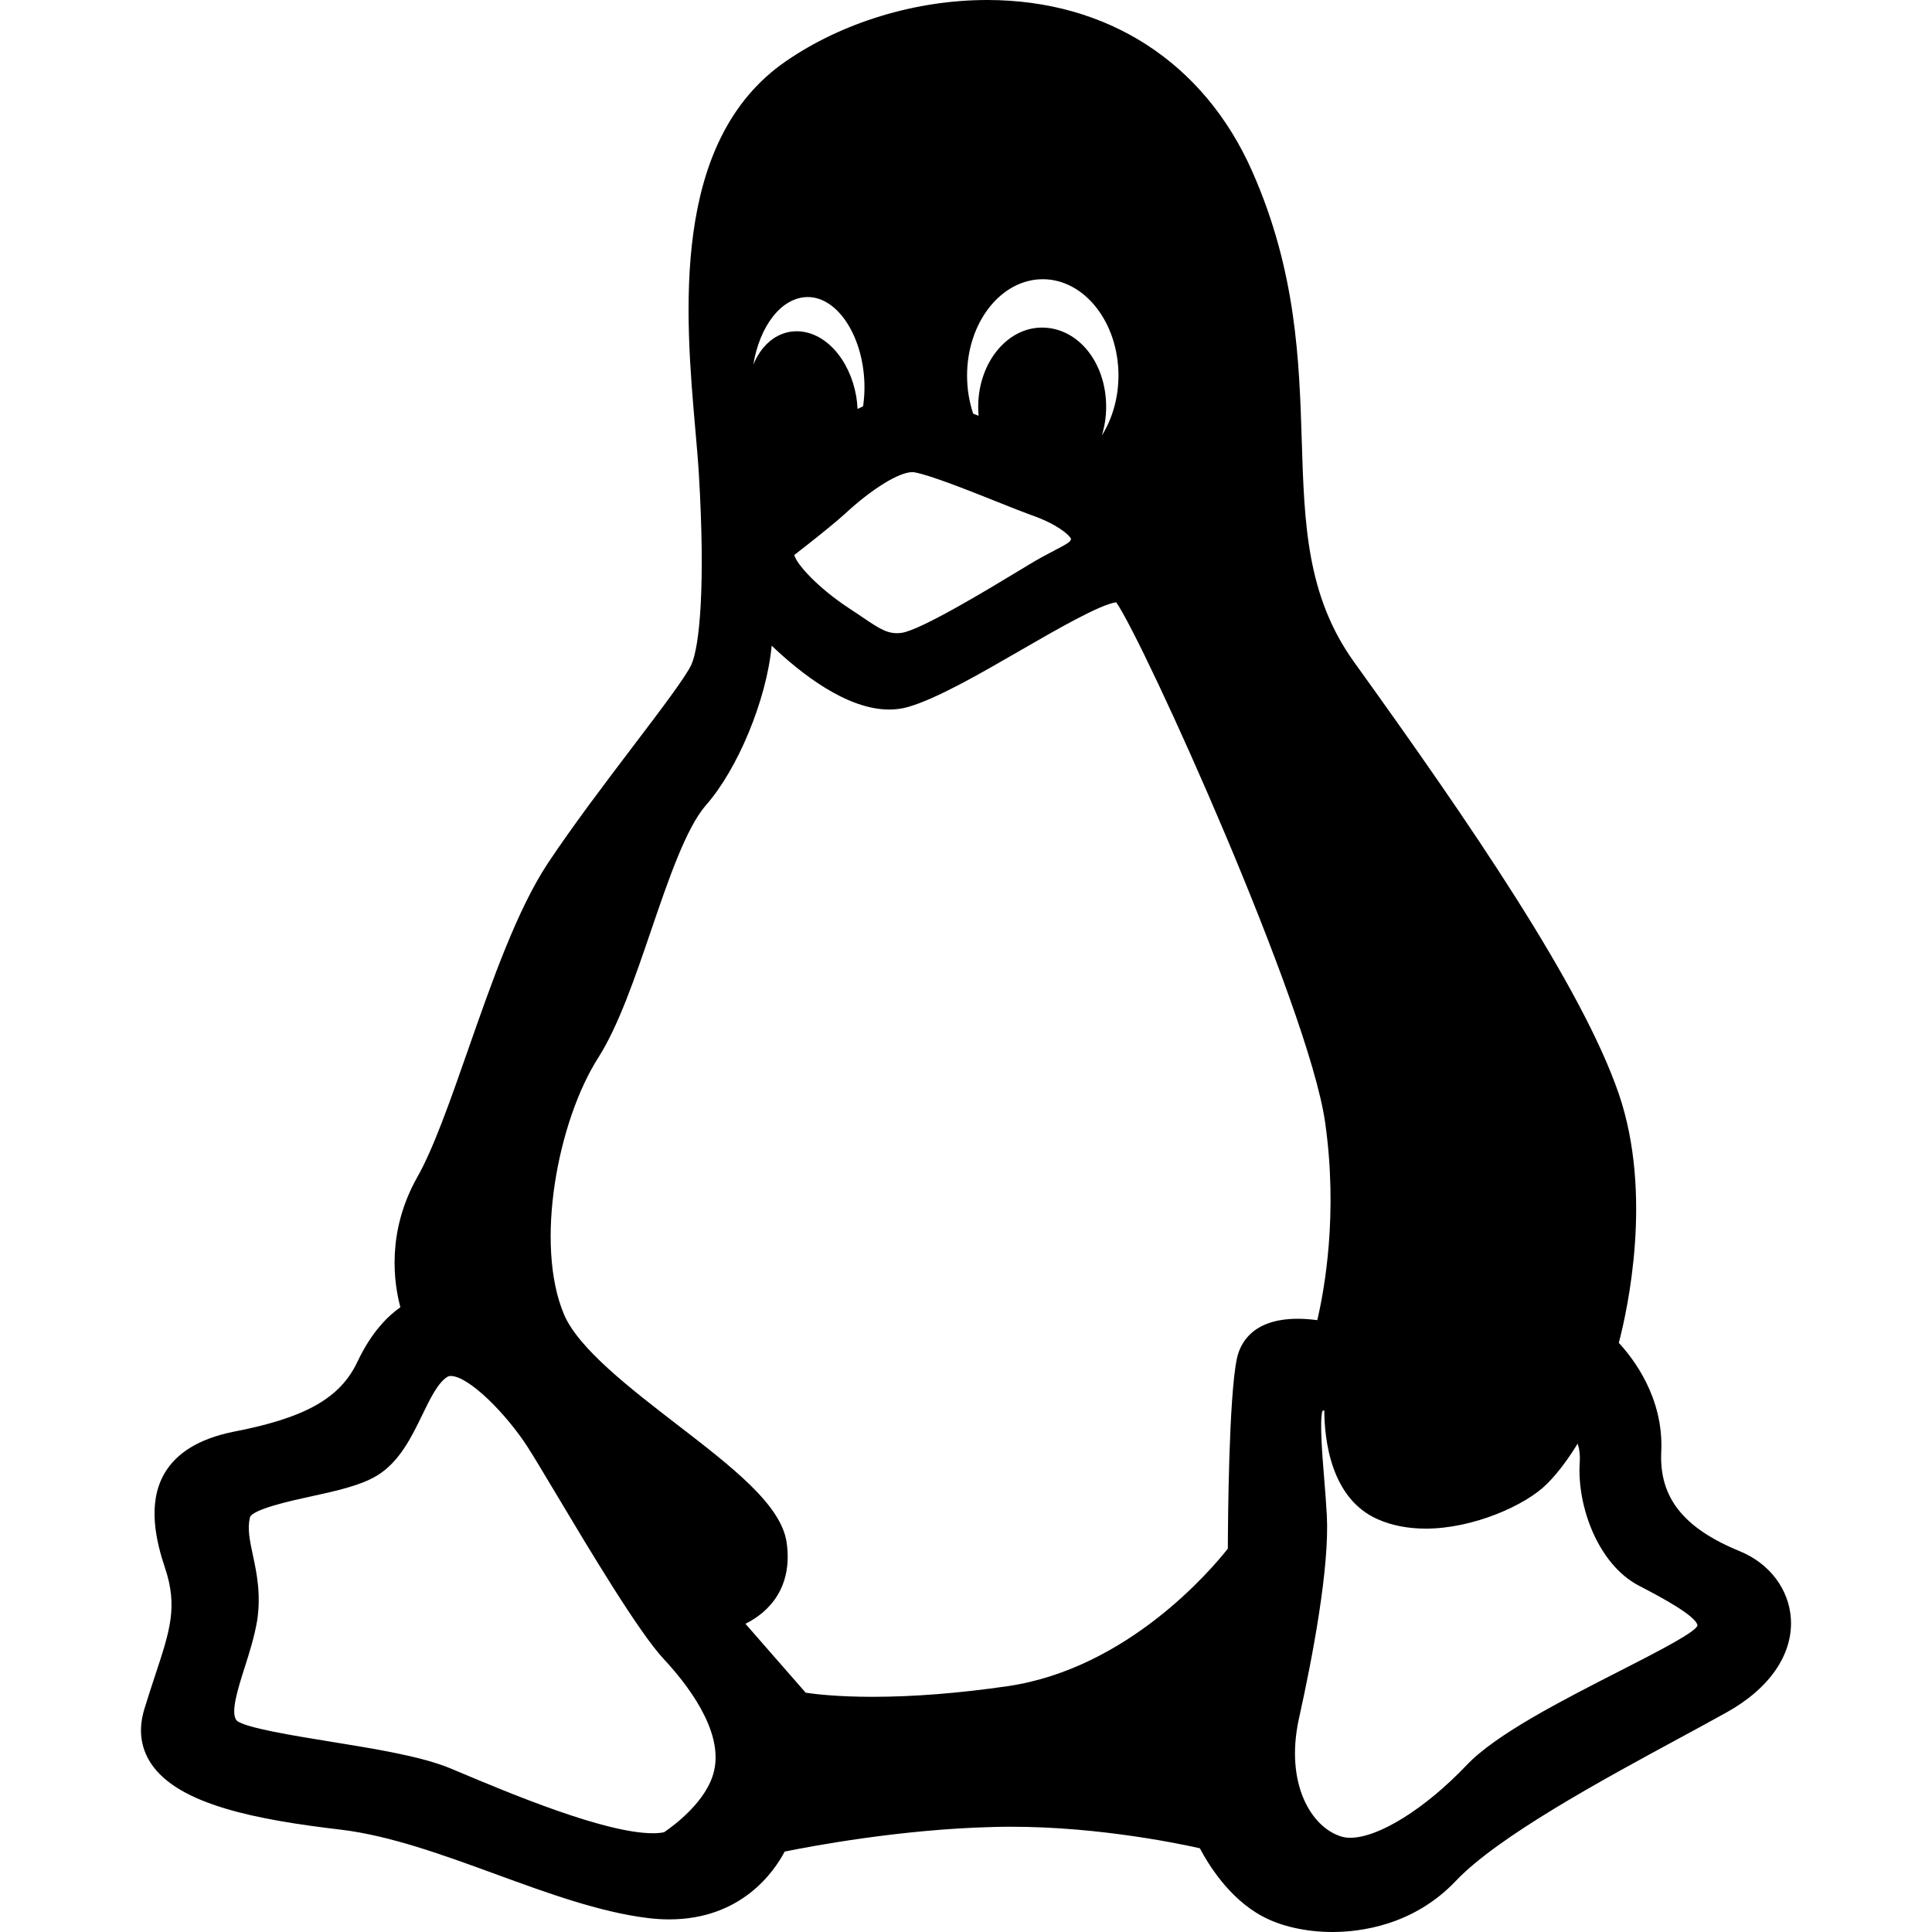
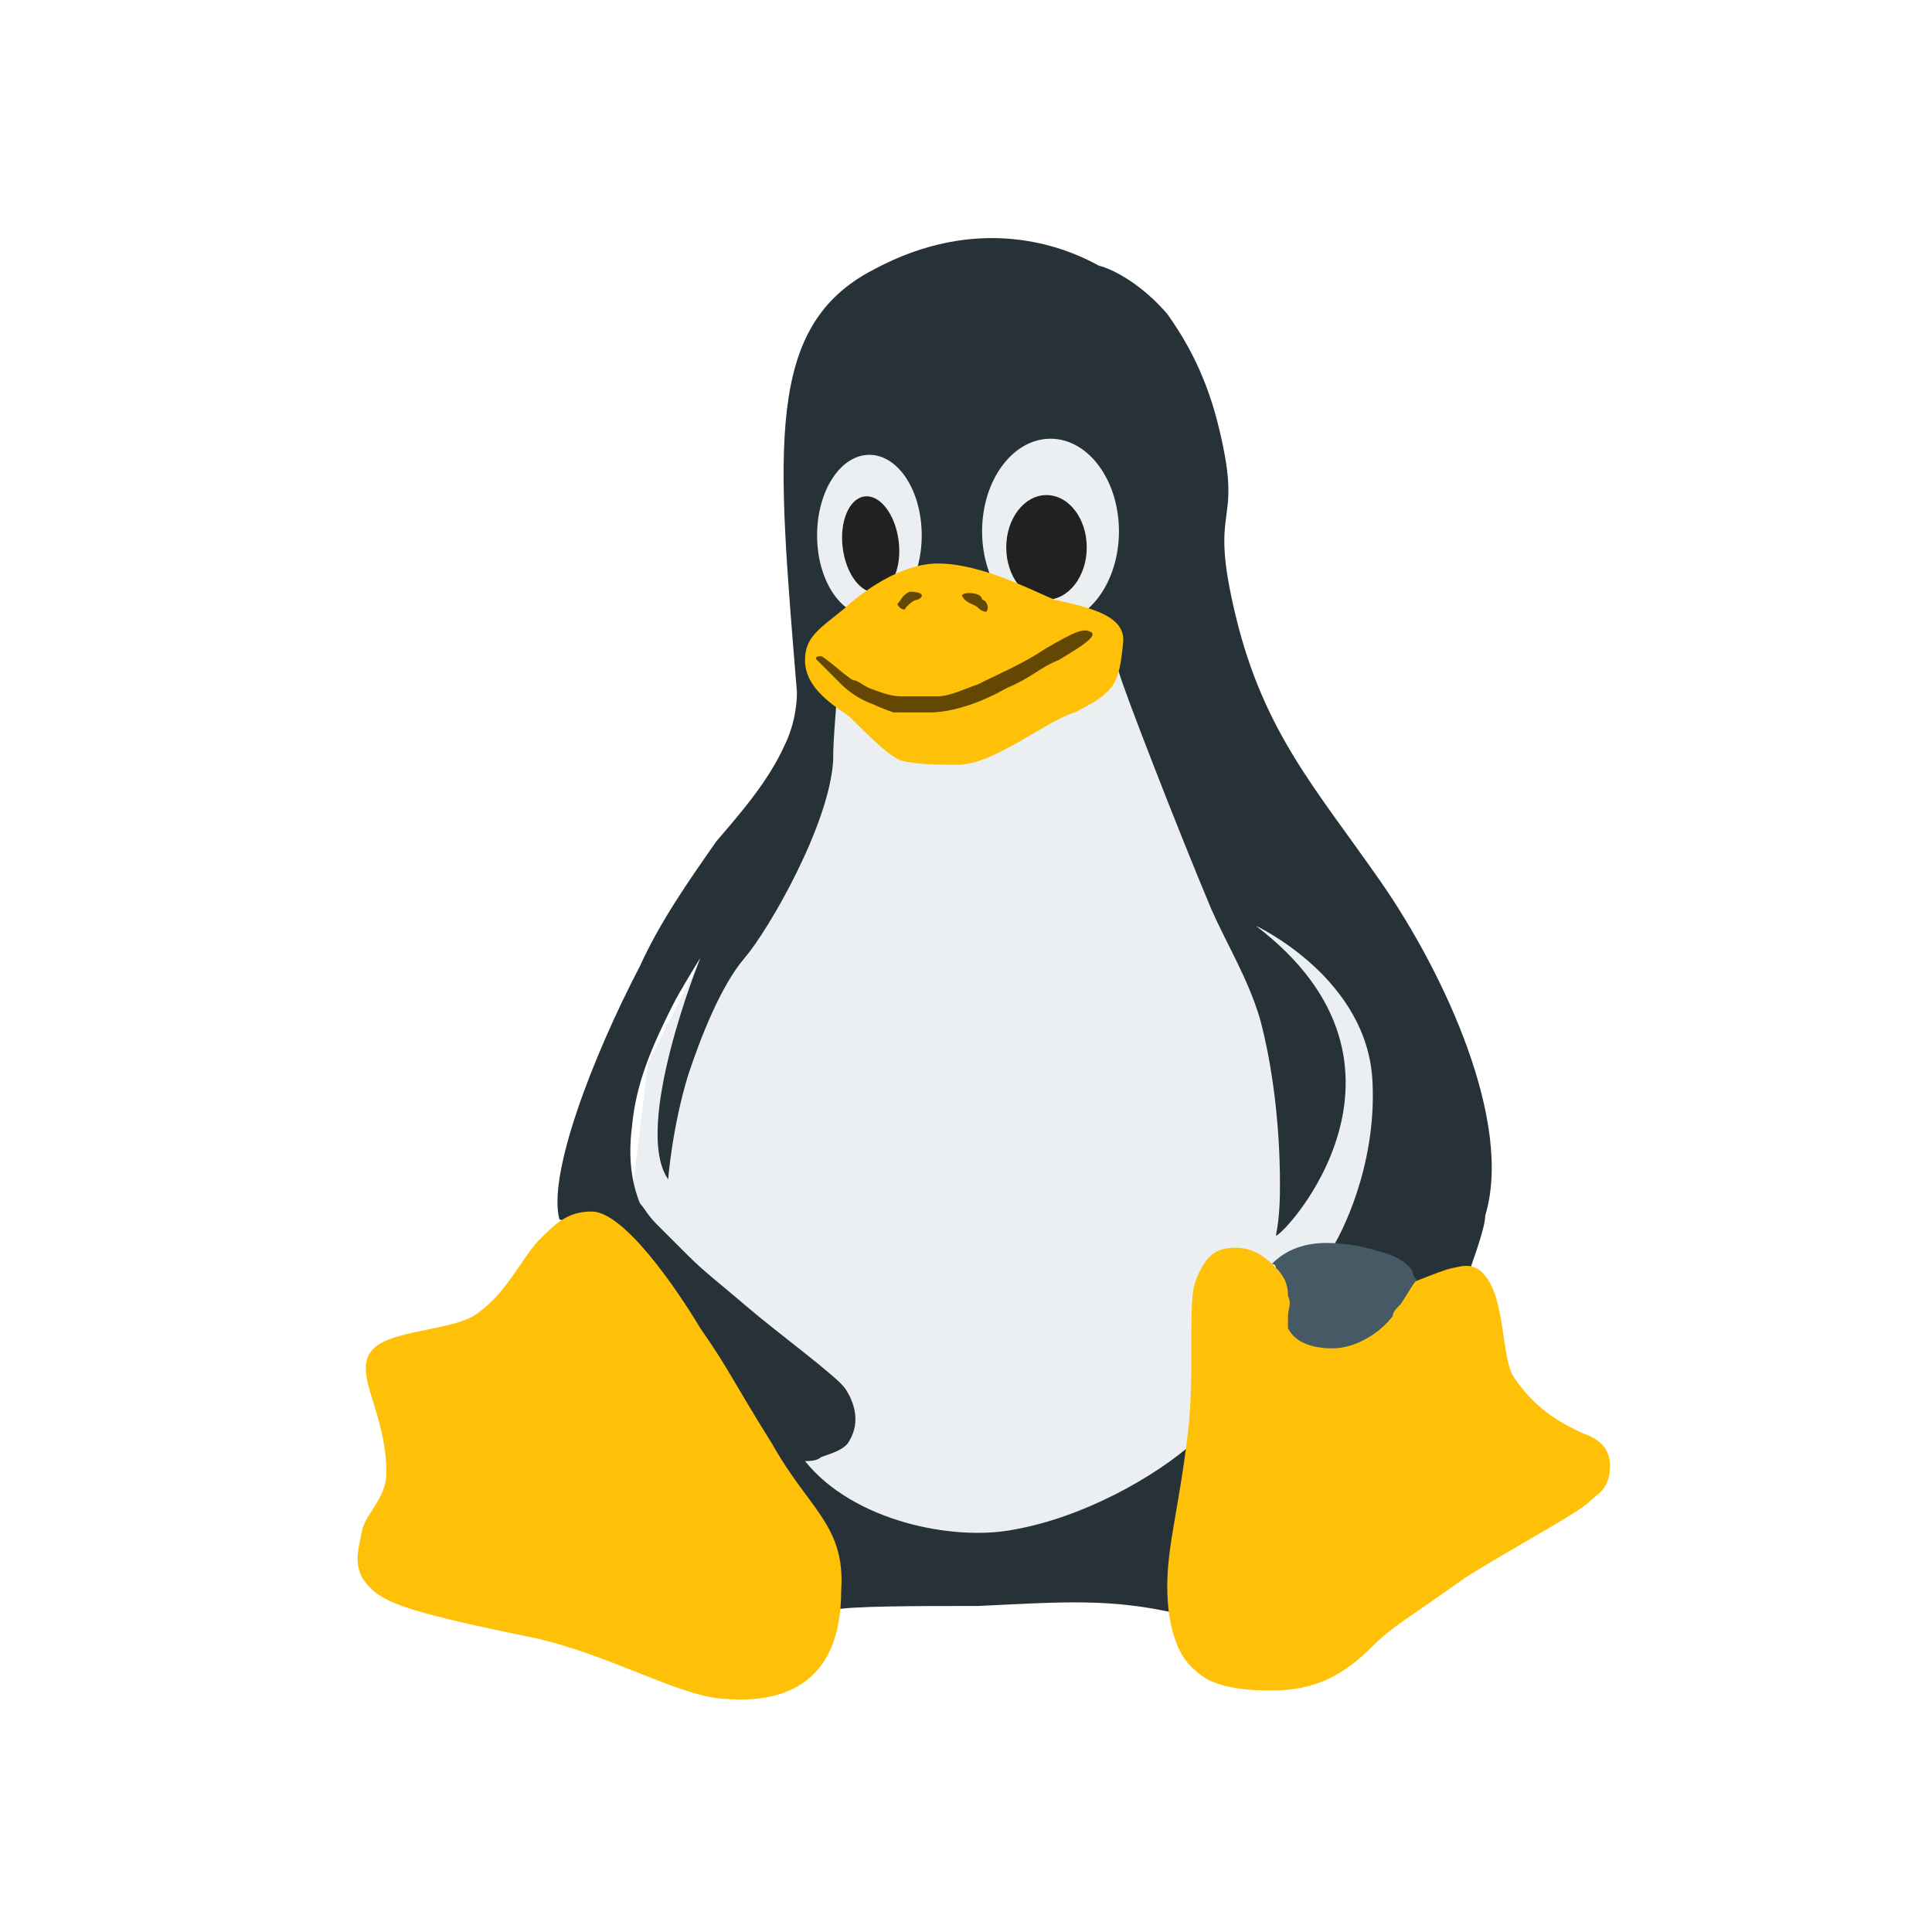
- <svg xmlns="http://www.w3.org/2000/svg" fill="#000000" height="800px" width="800px" version="1.1" id="Layer_1" viewBox="0 0 304.998 304.998" xml:space="preserve">
-   <g id="XMLID_91_">
-     <path id="XMLID_92_" d="M274.659,244.888c-8.944-3.663-12.77-8.524-12.4-15.777c0.381-8.466-4.422-14.667-6.703-17.117   c1.378-5.264,5.405-23.474,0.004-39.291c-5.804-16.93-23.524-42.787-41.808-68.204c-7.485-10.438-7.839-21.784-8.248-34.922   c-0.392-12.531-0.834-26.735-7.822-42.525C190.084,9.859,174.838,0,155.851,0c-11.295,0-22.889,3.53-31.811,9.684   c-18.27,12.609-15.855,40.1-14.257,58.291c0.219,2.491,0.425,4.844,0.545,6.853c1.064,17.816,0.096,27.206-1.17,30.06   c-0.819,1.865-4.851,7.173-9.118,12.793c-4.413,5.812-9.416,12.4-13.517,18.539c-4.893,7.387-8.843,18.678-12.663,29.597   c-2.795,7.99-5.435,15.537-8.005,20.047c-4.871,8.676-3.659,16.766-2.647,20.505c-1.844,1.281-4.508,3.803-6.757,8.557   c-2.718,5.8-8.233,8.917-19.701,11.122c-5.27,1.078-8.904,3.294-10.804,6.586c-2.765,4.791-1.259,10.811,0.115,14.925   c2.03,6.048,0.765,9.876-1.535,16.826c-0.53,1.604-1.131,3.42-1.74,5.423c-0.959,3.161-0.613,6.035,1.026,8.542   c4.331,6.621,16.969,8.956,29.979,10.492c7.768,0.922,16.27,4.029,24.493,7.035c8.057,2.944,16.388,5.989,23.961,6.913   c1.151,0.145,2.291,0.218,3.39,0.218c11.434,0,16.6-7.587,18.238-10.704c4.107-0.838,18.272-3.522,32.871-3.882   c14.576-0.416,28.679,2.462,32.674,3.357c1.256,2.404,4.567,7.895,9.845,10.724c2.901,1.586,6.938,2.495,11.073,2.495   c0.001,0,0,0,0.001,0c4.416,0,12.817-1.044,19.466-8.039c6.632-7.028,23.202-16,35.302-22.551c2.7-1.462,5.226-2.83,7.441-4.065   c6.797-3.768,10.506-9.152,10.175-14.771C282.445,250.905,279.356,246.811,274.659,244.888z M124.189,243.535   c-0.846-5.96-8.513-11.871-17.392-18.715c-7.26-5.597-15.489-11.94-17.756-17.312c-4.685-11.082-0.992-30.568,5.447-40.602   c3.182-5.024,5.781-12.643,8.295-20.011c2.714-7.956,5.521-16.182,8.66-19.783c4.971-5.622,9.565-16.561,10.379-25.182   c4.655,4.444,11.876,10.083,18.547,10.083c1.027,0,2.024-0.134,2.977-0.403c4.564-1.318,11.277-5.197,17.769-8.947   c5.597-3.234,12.499-7.222,15.096-7.585c4.453,6.394,30.328,63.655,32.972,82.044c2.092,14.55-0.118,26.578-1.229,31.289   c-0.894-0.122-1.96-0.221-3.08-0.221c-7.207,0-9.115,3.934-9.612,6.283c-1.278,6.103-1.413,25.618-1.427,30.003   c-2.606,3.311-15.785,18.903-34.706,21.706c-7.707,1.12-14.904,1.688-21.39,1.688c-5.544,0-9.082-0.428-10.551-0.651l-9.508-10.879   C121.429,254.489,125.177,250.583,124.189,243.535z M136.254,64.149c-0.297,0.128-0.589,0.265-0.876,0.411   c-0.029-0.644-0.096-1.297-0.199-1.952c-1.038-5.975-5-10.312-9.419-10.312c-0.327,0-0.656,0.025-1.017,0.08   c-2.629,0.438-4.691,2.413-5.821,5.213c0.991-6.144,4.472-10.693,8.602-10.693c4.85,0,8.947,6.536,8.947,14.272   C136.471,62.143,136.4,63.113,136.254,64.149z M173.94,68.756c0.444-1.414,0.684-2.944,0.684-4.532   c0-7.014-4.45-12.509-10.131-12.509c-5.552,0-10.069,5.611-10.069,12.509c0,0.47,0.023,0.941,0.067,1.411   c-0.294-0.113-0.581-0.223-0.861-0.329c-0.639-1.935-0.962-3.954-0.962-6.015c0-8.387,5.36-15.211,11.95-15.211   c6.589,0,11.95,6.824,11.95,15.211C176.568,62.78,175.605,66.11,173.94,68.756z M169.081,85.08   c-0.095,0.424-0.297,0.612-2.531,1.774c-1.128,0.587-2.532,1.318-4.289,2.388l-1.174,0.711c-4.718,2.86-15.765,9.559-18.764,9.952   c-2.037,0.274-3.297-0.516-6.13-2.441c-0.639-0.435-1.319-0.897-2.044-1.362c-5.107-3.351-8.392-7.042-8.763-8.485   c1.665-1.287,5.792-4.508,7.905-6.415c4.289-3.988,8.605-6.668,10.741-6.668c0.113,0,0.215,0.008,0.321,0.028   c2.51,0.443,8.701,2.914,13.223,4.718c2.09,0.834,3.895,1.554,5.165,2.01C166.742,82.664,168.828,84.422,169.081,85.08z    M205.028,271.45c2.257-10.181,4.857-24.031,4.436-32.196c-0.097-1.855-0.261-3.874-0.42-5.826   c-0.297-3.65-0.738-9.075-0.283-10.684c0.09-0.042,0.19-0.078,0.301-0.109c0.019,4.668,1.033,13.979,8.479,17.226   c2.219,0.968,4.755,1.458,7.537,1.458c7.459,0,15.735-3.659,19.125-7.049c1.996-1.996,3.675-4.438,4.851-6.372   c0.257,0.753,0.415,1.737,0.332,3.005c-0.443,6.885,2.903,16.019,9.271,19.385l0.927,0.487c2.268,1.19,8.292,4.353,8.389,5.853   c-0.001,0.001-0.051,0.177-0.387,0.489c-1.509,1.379-6.82,4.091-11.956,6.714c-9.111,4.652-19.438,9.925-24.076,14.803   c-6.53,6.872-13.916,11.488-18.376,11.488c-0.537,0-1.026-0.068-1.461-0.206C206.873,288.406,202.886,281.417,205.028,271.45z    M39.917,245.477c-0.494-2.312-0.884-4.137-0.465-5.905c0.304-1.31,6.771-2.714,9.533-3.313c3.883-0.843,7.899-1.714,10.525-3.308   c3.551-2.151,5.474-6.118,7.17-9.618c1.228-2.531,2.496-5.148,4.005-6.007c0.085-0.05,0.215-0.108,0.463-0.108   c2.827,0,8.759,5.943,12.177,11.262c0.867,1.341,2.473,4.028,4.331,7.139c5.557,9.298,13.166,22.033,17.14,26.301   c3.581,3.837,9.378,11.214,7.952,17.541c-1.044,4.909-6.602,8.901-7.913,9.784c-0.476,0.108-1.065,0.163-1.758,0.163   c-7.606,0-22.662-6.328-30.751-9.728l-1.197-0.503c-4.517-1.894-11.891-3.087-19.022-4.241c-5.674-0.919-13.444-2.176-14.732-3.312   c-1.044-1.171,0.167-4.978,1.235-8.337c0.769-2.414,1.563-4.91,1.998-7.523C41.225,251.596,40.499,248.203,39.917,245.477z" />
+ <svg xmlns="http://www.w3.org/2000/svg" version="1.1" x="0px" y="0px" viewBox="0 2 48 48" enable-background="new 0 2 48 48" xml:space="preserve">
+   <polygon fill="#ECEFF1" points="20.1,18.2 20.2,20.5 18.6,23.5 16.1,28.4 15.6,32.5 17.4,38.3 21.5,40.6 27.7,40.6 33.5,36.2   36.1,29.3 30.1,22 28.4,17.9 " />
+   <path fill="#263238" d="M34.3,23.9c-1.6-2.3-2.9-3.7-3.6-6.6c-0.7-2.9,0.2-2.1-0.4-4.6c-0.3-1.3-0.8-2.2-1.3-2.9  c-0.6-0.7-1.3-1.1-1.7-1.2c-0.9-0.5-3-1.3-5.6,0.1c-2.7,1.4-2.4,4.4-1.9,10.5c0,0.4-0.1,0.9-0.3,1.3c-0.4,0.9-1.1,1.7-1.7,2.4  c-0.7,1-1.4,2-1.9,3.1c-1.2,2.3-2.3,5.2-2,6.3c0.5-0.1,6.8,9.5,6.8,9.7c0.4-0.1,2.1-0.1,3.6-0.1c2.1-0.1,3.3-0.2,5,0.2  c0-0.3-0.1-0.6-0.1-0.9c0-0.6,0.1-1.1,0.2-1.8c0.1-0.5,0.2-1,0.3-1.6c-1,0.9-2.8,1.9-4.5,2.2c-1.5,0.3-4-0.2-5.2-1.7  c0.1,0,0.3,0,0.4-0.1c0.3-0.1,0.6-0.2,0.7-0.4c0.3-0.5,0.1-1-0.1-1.3c-0.2-0.3-1.7-1.4-2.4-2c-0.7-0.6-1.1-0.9-1.5-1.3  c0,0-0.6-0.6-0.8-0.8c-0.2-0.2-0.3-0.4-0.4-0.5c-0.2-0.5-0.3-1.1-0.2-1.9c0.1-1.1,0.5-2,1-3c0.2-0.4,0.7-1.2,0.7-1.2  s-1.7,4.2-0.8,5.5c0,0,0.1-1.3,0.5-2.6c0.3-0.9,0.8-2.2,1.4-2.9s2.1-3.3,2.2-4.9c0-0.7,0.1-1.4,0.1-1.9c-0.4-0.4,6.6-1.4,7-0.3  c0.1,0.4,1.5,4,2.3,5.9c0.4,0.9,0.9,1.7,1.2,2.7c0.3,1.1,0.5,2.6,0.5,4.1c0,0.3,0,0.8-0.1,1.3c0.2,0,4.1-4.2-0.5-7.7  c0,0,2.8,1.3,2.9,3.9c0.1,2.1-0.8,3.8-1,4.1c0.1,0,2.1,0.9,2.2,0.9c0.4,0,1.2-0.3,1.2-0.3c0.1-0.3,0.4-1.1,0.4-1.4  C37.6,29.9,35.9,26.2,34.3,23.9z" />
+   <g>
+     <ellipse fill="#ECEFF1" cx="21.6" cy="15.3" rx="1.3" ry="2" />
+     <ellipse fill="#ECEFF1" cx="26.1" cy="15.2" rx="1.7" ry="2.3" />
  </g>
+   <g>
+     <ellipse transform="matrix(-0.1254 -0.9921 0.9921 -0.1254 8.9754 38.9969)" fill="#212121" cx="21.7" cy="15.5" rx="1.2" ry="0.7" />
+     <ellipse fill="#212121" cx="26" cy="15.6" rx="1" ry="1.3" />
+   </g>
+   <g>
+     <path fill="#FFC107" d="M39.3,37.6c-0.4-0.2-1.1-0.5-1.7-1.4c-0.3-0.5-0.2-1.9-0.7-2.5c-0.3-0.4-0.7-0.2-0.8-0.2   c-0.9,0.2-3,1.6-4.4,0c-0.2-0.2-0.5-0.5-1-0.5c-0.5,0-0.7,0.2-0.9,0.6s-0.2,0.7-0.2,1.7c0,0.8,0,1.7-0.1,2.4   c-0.2,1.7-0.5,2.7-0.5,3.7c0,1.1,0.3,1.8,0.7,2.1c0.3,0.3,0.8,0.5,1.9,0.5c1.1,0,1.8-0.4,2.5-1.1c0.5-0.5,0.9-0.7,2.3-1.7   c1.1-0.7,2.8-1.6,3.1-1.9c0.2-0.2,0.5-0.3,0.5-0.9C40,37.9,39.6,37.7,39.3,37.6z" />
+     <path fill="#FFC107" d="M19.2,37.9c-1-1.6-1.1-1.9-1.8-2.9c-0.6-1-1.9-2.9-2.7-2.9c-0.6,0-0.9,0.3-1.3,0.7   c-0.4,0.4-0.8,1.3-1.5,1.8c-0.6,0.5-2.3,0.4-2.7,1c-0.4,0.6,0.4,1.5,0.4,3c0,0.6-0.5,1-0.6,1.4c-0.1,0.5-0.2,0.8,0,1.2   c0.4,0.6,0.9,0.8,4.3,1.5c1.8,0.4,3.5,1.4,4.6,1.5c1.1,0.1,3,0,3-2.7C21,39.9,20.1,39.5,19.2,37.9z" />
+     <path fill="#FFC107" d="M21.1,19.8C20.5,19.4,20,19,20,18.4c0-0.6,0.4-0.8,1-1.3c0.1-0.1,1.2-1.1,2.3-1.1s2.4,0.7,2.9,0.9   c0.9,0.2,1.8,0.4,1.7,1.1c-0.1,1-0.2,1.2-1.2,1.7c-0.7,0.2-2,1.3-2.9,1.3c-0.4,0-1,0-1.4-0.1C22.1,20.8,21.6,20.3,21.1,19.8z" />
+   </g>
+   <g>
+     <path fill="#634703" d="M20.9,19c0.2,0.2,0.5,0.4,0.8,0.5c0.2,0.1,0.5,0.2,0.5,0.2c0.4,0,0.7,0,0.9,0c0.5,0,1.2-0.2,1.9-0.6   c0.7-0.3,0.8-0.5,1.3-0.7c0.5-0.3,1-0.6,0.8-0.7c-0.2-0.1-0.4,0-1.1,0.4c-0.6,0.4-1.1,0.6-1.7,0.9c-0.3,0.1-0.7,0.3-1,0.3   c-0.3,0-0.6,0-0.9,0c-0.3,0-0.5-0.1-0.8-0.2c-0.2-0.1-0.3-0.2-0.4-0.2c-0.2-0.1-0.6-0.5-0.8-0.6c0,0-0.2,0-0.1,0.1   C20.6,18.7,20.7,18.8,20.9,19z" />
+     <path fill="#634703" d="M23.9,16.8c0.1,0.2,0.3,0.2,0.4,0.3c0.1,0.1,0.2,0.1,0.2,0.1c0.1-0.1,0-0.3-0.1-0.3   C24.4,16.7,23.9,16.7,23.9,16.8z" />
+     <path fill="#634703" d="M22.3,17c0,0.1,0.2,0.2,0.2,0.1c0.1-0.1,0.2-0.2,0.3-0.2c0.2-0.1,0.1-0.2-0.2-0.2   C22.4,16.8,22.4,16.9,22.3,17z" />
+   </g>
+   <path fill="#455A64" d="M32,34.7c0,0.1,0,0.2,0,0.3c0.2,0.4,0.7,0.5,1.1,0.5c0.6,0,1.2-0.4,1.5-0.8c0-0.1,0.1-0.2,0.2-0.3  c0.2-0.3,0.3-0.5,0.4-0.6c0,0-0.1-0.1-0.1-0.2c-0.1-0.2-0.4-0.4-0.8-0.5c-0.3-0.1-0.8-0.2-1-0.2c-0.9-0.1-1.4,0.2-1.7,0.5  c0,0,0.1,0,0.1,0.1c0.2,0.2,0.3,0.4,0.3,0.7C32.1,34.4,32,34.5,32,34.7z" />
</svg>
